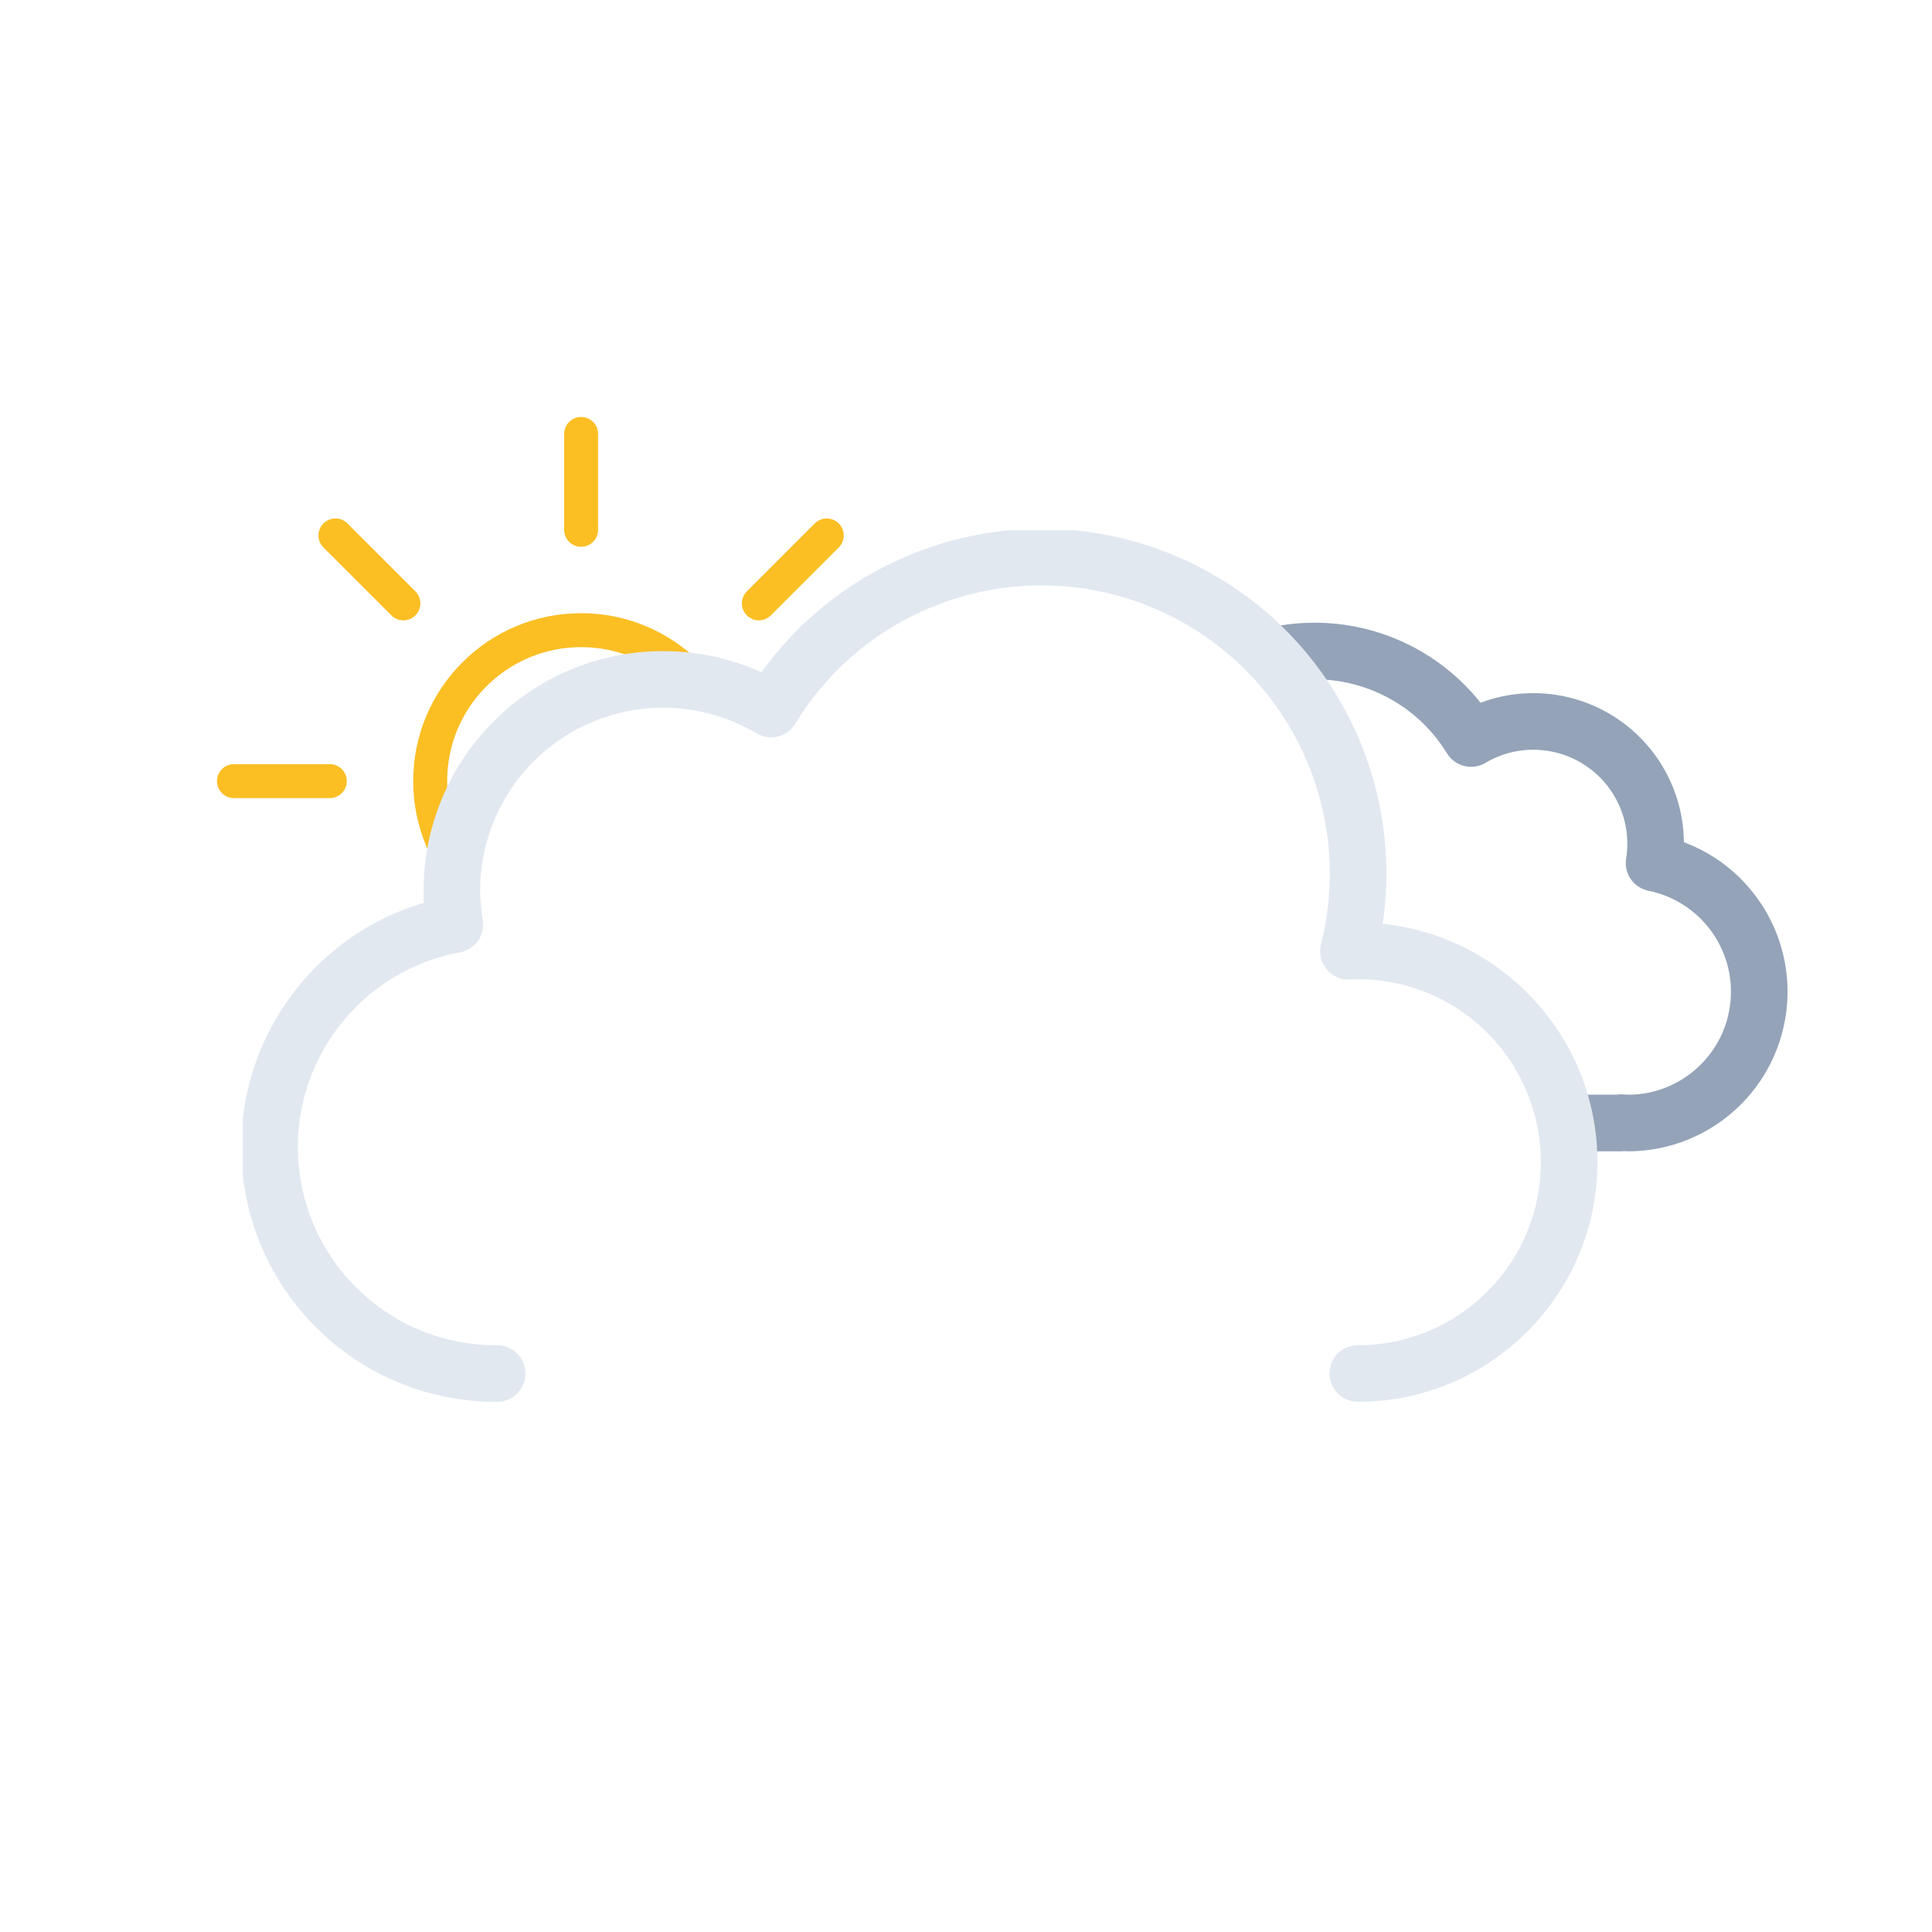
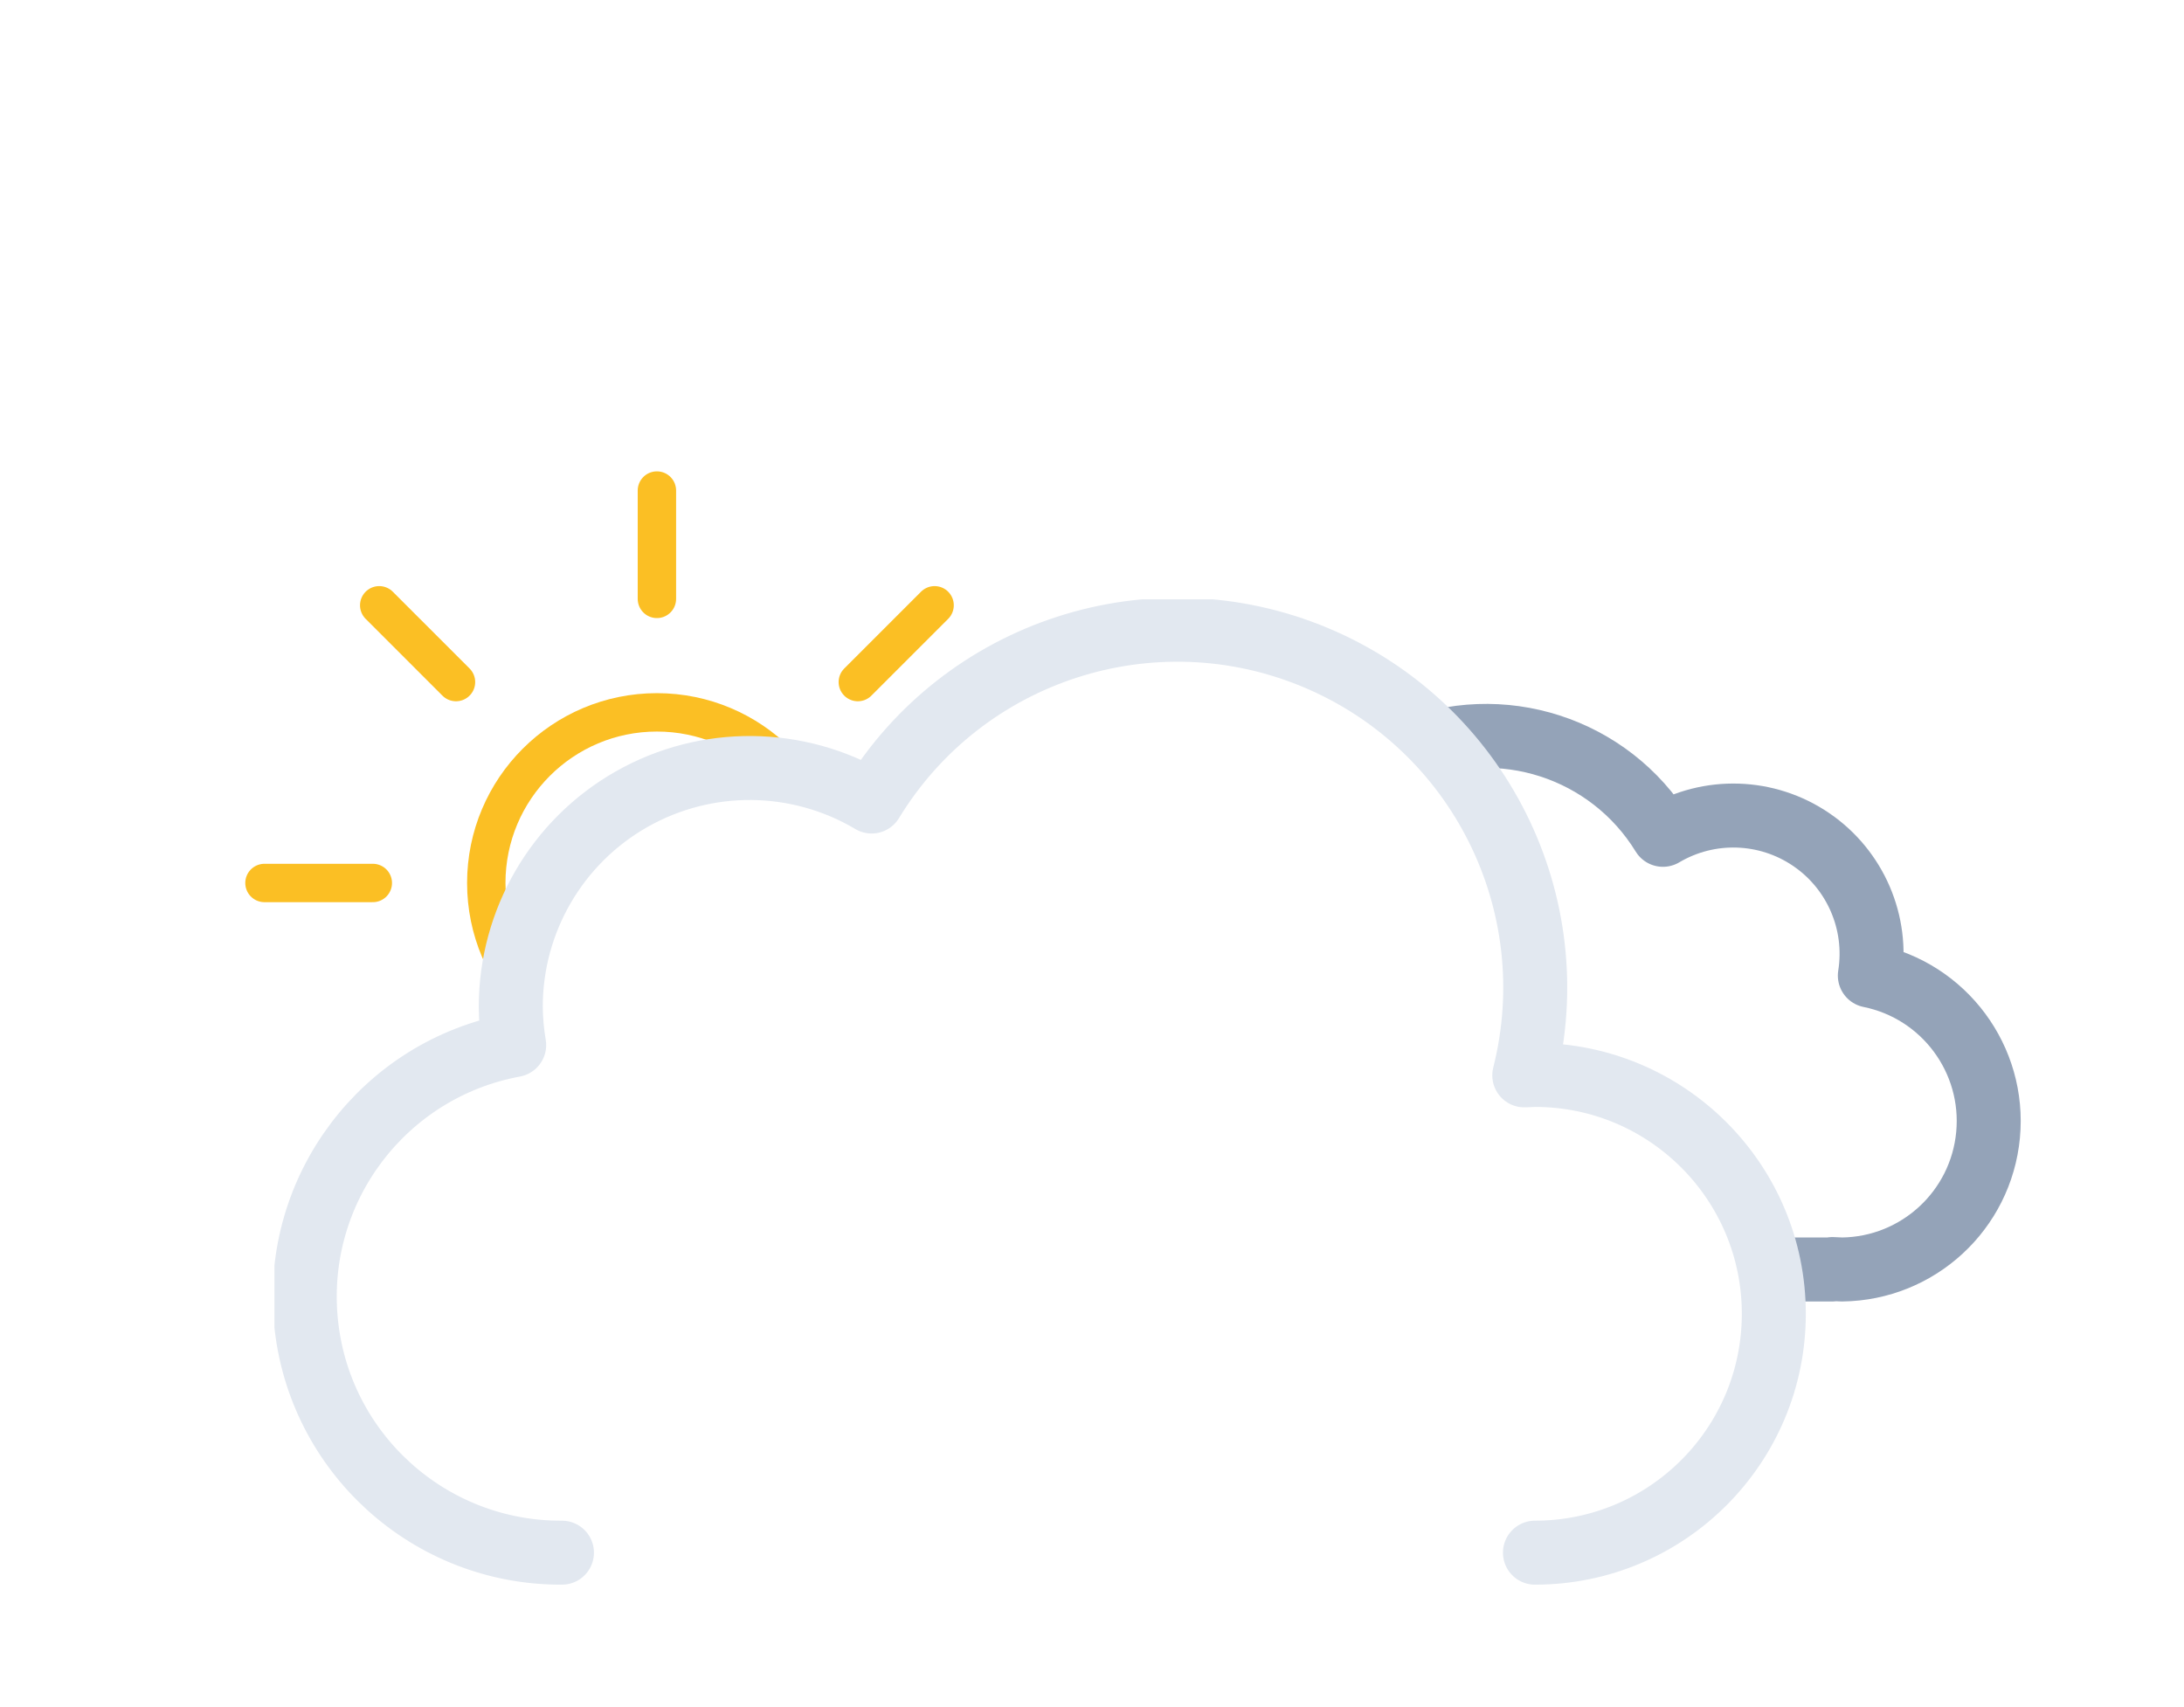
- <svg xmlns="http://www.w3.org/2000/svg" xmlns:xlink="http://www.w3.org/1999/xlink" viewBox="0 0 512 512">
+ <svg xmlns="http://www.w3.org/2000/svg" xmlns:xlink="http://www.w3.org/1999/xlink" viewBox="0 0 512 400">
  <defs>
    <symbol id="d" viewBox="0 0 193 193">
      <circle cx="96.5" cy="96.5" r="40" fill="none" stroke="#fbbf24" stroke-miterlimit="10" stroke-width="9" />
      <path fill="none" stroke="#fbbf24" stroke-linecap="round" stroke-miterlimit="10" stroke-width="9" d="M96.5 29.9V4.5m0 184v-25.4m47.1-113.7 18-18M31.4 161.6l18-18m0-94.2-18-18m130.2 130.2-18-18M4.5 96.5h25.4m158.6 0h-25.4">
        <animateTransform additive="sum" attributeName="transform" dur="6s" repeatCount="indefinite" type="rotate" values="0 96.5 96.5; 45 96.5 96.5" />
      </path>
    </symbol>
    <symbol id="f" viewBox="0 0 214.3 140.1">
      <path fill="none" stroke="#94a3b8" stroke-linejoin="round" stroke-width="15" d="M7.5 100.2a32.4 32.4 0 0032.4 32.4h129.8v-.1l2.3.1a34.8 34.8 0 006.5-68.9 32.4 32.4 0 00-48.5-33 48.6 48.6 0 00-88.6 37.1h-1.5a32.4 32.4 0 00-32.4 32.4Z" />
    </symbol>
    <symbol id="g" viewBox="0 0 359 231">
      <path fill="none" stroke="#e2e8f0" stroke-linecap="round" stroke-linejoin="round" stroke-width="15" d="M295.5 223.5a56 56 0 000-112l-2.5.1a83.9 83.9 0 00-153-64.2 56 56 0 00-84.6 48.1 56.6 56.6 0 00.8 9 60 60 0 0011.2 119" />
    </symbol>
    <symbol id="e" overflow="visible" viewBox="0 0 447.7 371.5">
      <g clip-path="url(#a)">
        <use xlink:href="#f" width="214.3" height="140.1" transform="translate(195.51 165.01)">
          <animateTransform additive="sum" attributeName="transform" dur="6s" repeatCount="indefinite" type="translate" values="-9 0; 9 0; -9 0" />
        </use>
      </g>
      <use xlink:href="#g" width="359" height="231" transform="translate(0 140.5)">
        <animateTransform additive="sum" attributeName="transform" dur="6s" repeatCount="indefinite" type="translate" values="-18 0; 18 0; -18 0" />
      </use>
    </symbol>
    <symbol id="c" viewBox="0 0 512 371.5">
      <g clip-path="url(#b)">
        <use xlink:href="#d" width="193" height="193" transform="translate(57.5 110.5)" />
      </g>
      <use xlink:href="#e" width="447.7" height="371.5" transform="translate(64.34)" />
    </symbol>
    <symbol id="h" overflow="visible" viewBox="0 0 128 56">
      <path fill="#0a5ad4" d="M8 56a8 8 0 01-8-8V8a8 8 0 0116 0v40a8 8 0 01-8 8Z" opacity="0">
        <animateTransform id="x1" additive="sum" attributeName="transform" begin="0s; x1.end+.33s" dur=".67s" type="translate" values="0 -60; 0 60" />
        <animate id="y1" attributeName="opacity" begin="0s; y1.end+.33s" dur=".67s" keyTimes="0; .25; 1" values="0; 1; 0" />
      </path>
      <path fill="#0a5ad4" d="M64 56a8 8 0 01-8-8V8a8 8 0 0116 0v40a8 8 0 01-8 8Z" opacity="0">
        <animateTransform id="x2" additive="sum" attributeName="transform" begin=".33s; x2.end+.33s" dur=".67s" type="translate" values="0 -60; 0 60" />
        <animate id="y2" attributeName="opacity" begin=".33s; y2.end+.33s" dur=".67s" keyTimes="0; .25; 1" values="0; 1; 0" />
      </path>
      <path fill="#0a5ad4" d="M120 56a8 8 0 01-8-8V8a8 8 0 0116 0v40a8 8 0 01-8 8Z" opacity="0">
        <animateTransform id="x3" additive="sum" attributeName="transform" begin="-.33s; x3.end+.33s" dur=".67s" type="translate" values="0 -60; 0 60" />
        <animate id="y3" attributeName="opacity" begin="-.33s; y3.end+.33s" dur=".67s" keyTimes="0; .25; 1" values="0; 1; 0" />
      </path>
    </symbol>
    <clipPath id="a">
      <path fill="none" d="M351.5 308a56 56 0 00-56-56l-2.5.1A83.7 83.7 0 00211.5 148V0h236.2v308Z">
        <animateTransform additive="sum" attributeName="transform" dur="6s" repeatCount="indefinite" type="translate" values="-18 0; 18 0; -18 0" />
      </path>
    </clipPath>
    <clipPath id="b">
      <path fill="none" d="M276 148a83.8 83.8 0 00-71.4 40 56 56 0 00-84.6 48 56.6 56.6 0 00.8 9A60 60 0 0072 304H0V0h276Z">
        <animateTransform additive="sum" attributeName="transform" dur="6s" repeatCount="indefinite" type="translate" values="-18 0; 18 0; -18 0" />
      </path>
    </clipPath>
  </defs>
  <use xlink:href="#c" width="512" height="371.5" />
  <use xlink:href="#h" width="128" height="56" transform="translate(192 344)" />
</svg>
